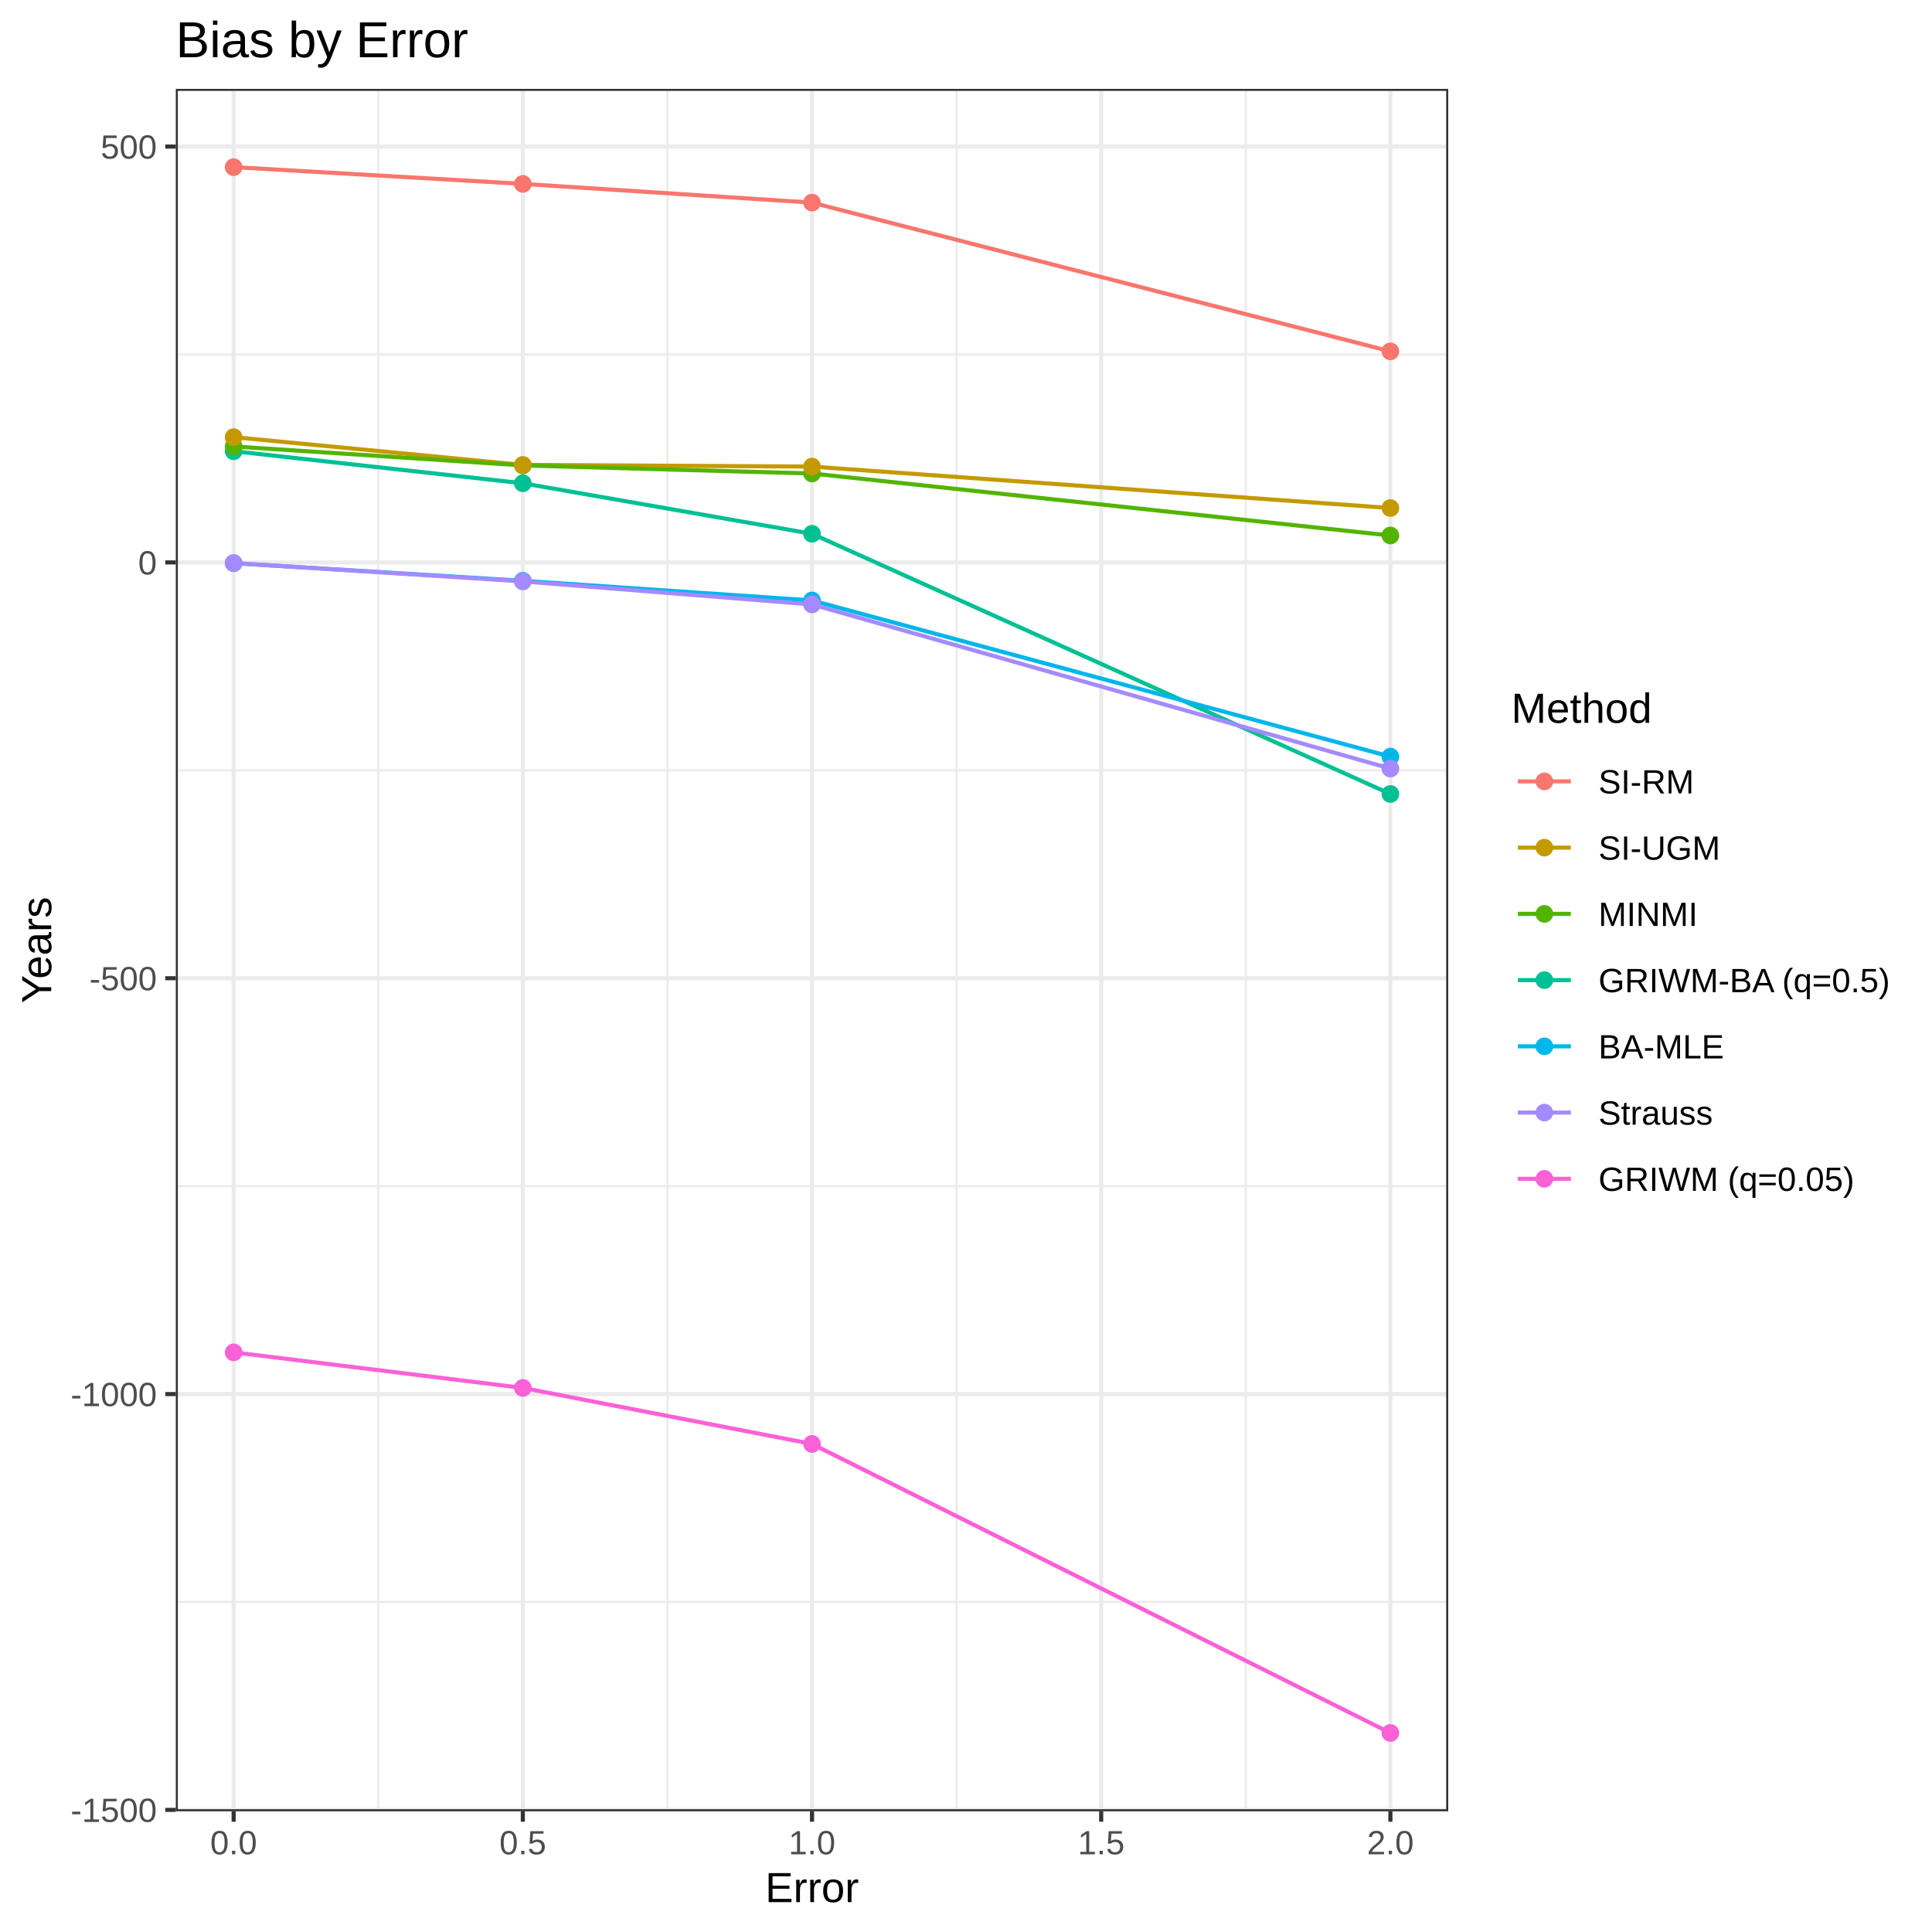
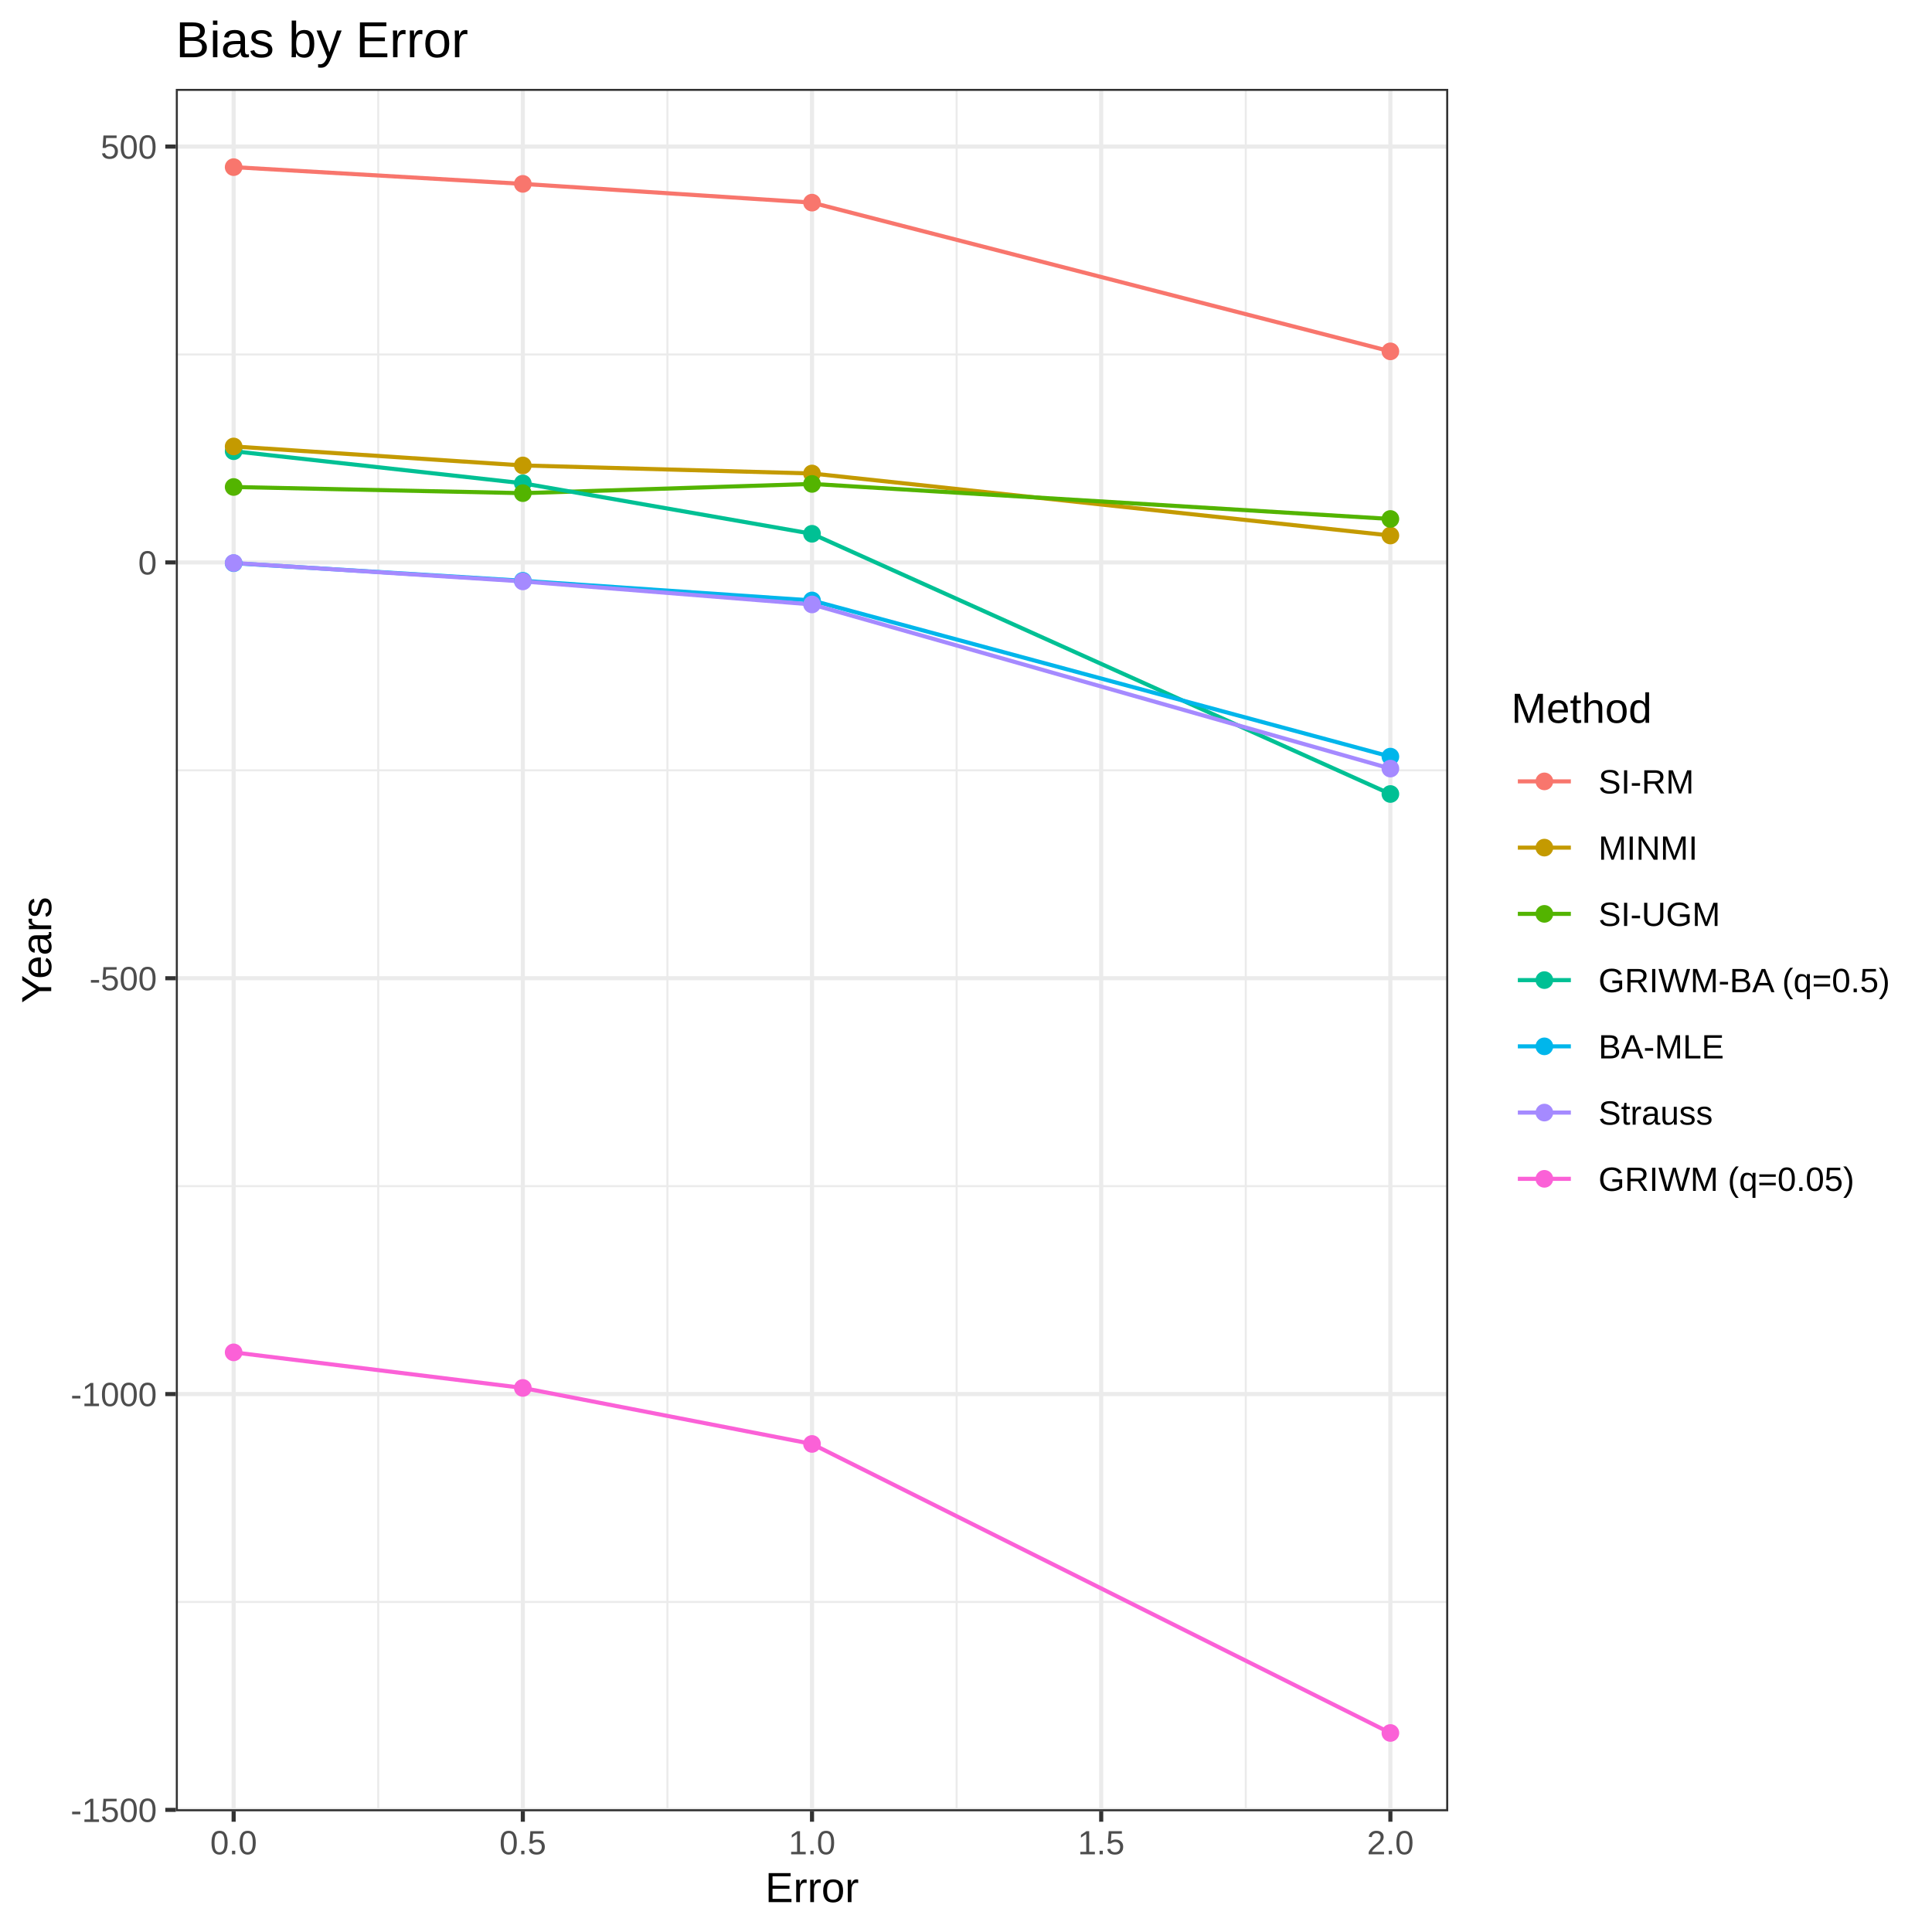
<svg xmlns="http://www.w3.org/2000/svg" class="svglite" width="504.00pt" height="504.00pt" viewBox="0 0 504.00 504.00">
  <defs>
    <style type="text/css">
    .svglite line, .svglite polyline, .svglite polygon, .svglite path, .svglite rect, .svglite circle {
      fill: none;
      stroke: #000000;
      stroke-linecap: round;
      stroke-linejoin: round;
      stroke-miterlimit: 10.00;
    }
    .svglite text {
      white-space: pre;
    }
  </style>
  </defs>
  <rect width="100%" height="100%" style="stroke: none; fill: #FFFFFF;" />
  <defs>
    <clipPath id="cpMC4wMHw1MDQuMDB8MC4wMHw1MDQuMDA=">
      <rect x="0.00" y="0.00" width="504.00" height="504.00" />
    </clipPath>
  </defs>
  <g clip-path="url(#cpMC4wMHw1MDQuMDB8MC4wMHw1MDQuMDA=)">
    <rect x="0.00" y="-0" width="504.00" height="504.00" style="stroke-width: 1.07; stroke: #FFFFFF; fill: #FFFFFF;" />
  </g>
  <defs>
    <clipPath id="cpNDUuODZ8Mzc3LjgwfDIzLjE4fDQ3Mi41MA==">
      <rect x="45.86" y="23.18" width="331.94" height="449.33" />
    </clipPath>
  </defs>
  <g clip-path="url(#cpNDUuODZ8Mzc3LjgwfDIzLjE4fDQ3Mi41MA==)">
    <rect x="45.86" y="23.18" width="331.94" height="449.33" style="stroke-width: 1.07; stroke: none; fill: #FFFFFF;" />
    <polyline points="45.86,417.90 377.80,417.90 " style="stroke-width: 0.53; stroke: #EBEBEB; stroke-linecap: butt;" />
    <polyline points="45.86,309.43 377.80,309.43 " style="stroke-width: 0.53; stroke: #EBEBEB; stroke-linecap: butt;" />
    <polyline points="45.86,200.95 377.80,200.95 " style="stroke-width: 0.53; stroke: #EBEBEB; stroke-linecap: butt;" />
    <polyline points="45.86,92.48 377.80,92.48 " style="stroke-width: 0.53; stroke: #EBEBEB; stroke-linecap: butt;" />
    <polyline points="98.67,472.50 98.67,23.18 " style="stroke-width: 0.53; stroke: #EBEBEB; stroke-linecap: butt;" />
    <polyline points="174.11,472.50 174.11,23.18 " style="stroke-width: 0.53; stroke: #EBEBEB; stroke-linecap: butt;" />
    <polyline points="249.55,472.50 249.55,23.18 " style="stroke-width: 0.53; stroke: #EBEBEB; stroke-linecap: butt;" />
    <polyline points="324.99,472.50 324.99,23.18 " style="stroke-width: 0.53; stroke: #EBEBEB; stroke-linecap: butt;" />
    <polyline points="45.86,472.14 377.80,472.14 " style="stroke-width: 1.07; stroke: #EBEBEB; stroke-linecap: butt;" />
    <polyline points="45.86,363.67 377.80,363.67 " style="stroke-width: 1.07; stroke: #EBEBEB; stroke-linecap: butt;" />
    <polyline points="45.86,255.19 377.80,255.19 " style="stroke-width: 1.07; stroke: #EBEBEB; stroke-linecap: butt;" />
    <polyline points="45.86,146.72 377.80,146.72 " style="stroke-width: 1.07; stroke: #EBEBEB; stroke-linecap: butt;" />
    <polyline points="45.86,38.24 377.80,38.24 " style="stroke-width: 1.07; stroke: #EBEBEB; stroke-linecap: butt;" />
    <polyline points="60.95,472.50 60.95,23.18 " style="stroke-width: 1.07; stroke: #EBEBEB; stroke-linecap: butt;" />
    <polyline points="136.39,472.50 136.39,23.18 " style="stroke-width: 1.07; stroke: #EBEBEB; stroke-linecap: butt;" />
    <polyline points="211.83,472.50 211.83,23.18 " style="stroke-width: 1.07; stroke: #EBEBEB; stroke-linecap: butt;" />
    <polyline points="287.27,472.50 287.27,23.18 " style="stroke-width: 1.07; stroke: #EBEBEB; stroke-linecap: butt;" />
    <polyline points="362.71,472.50 362.71,23.18 " style="stroke-width: 1.07; stroke: #EBEBEB; stroke-linecap: butt;" />
    <polyline points="60.95,43.60 136.39,47.97 211.83,52.86 362.71,91.66 " style="stroke-width: 1.07; stroke: #F8766D; stroke-linecap: butt;" />
-     <polyline points="60.95,114.04 136.39,121.28 211.83,121.72 362.71,132.53 " style="stroke-width: 1.07; stroke: #C49A00; stroke-linecap: butt;" />
-     <polyline points="60.95,116.47 136.39,121.42 211.83,123.52 362.71,139.70 " style="stroke-width: 1.07; stroke: #53B400; stroke-linecap: butt;" />
+     <polyline points="60.95,116.47 136.39,121.42 211.83,123.52 362.71,139.70 " style="stroke-width: 1.07; stroke: #C49A00; stroke-linecap: butt;" />
+     <polyline points="60.95,127.04 136.39,128.65 211.83,126.24 362.71,135.38 " style="stroke-width: 1.07; stroke: #53B400; stroke-linecap: butt;" />
    <polyline points="60.95,117.71 136.39,126.07 211.83,139.25 362.71,207.13 " style="stroke-width: 1.07; stroke: #00C094; stroke-linecap: butt;" />
    <polyline points="60.95,146.92 136.39,151.51 211.83,156.64 362.71,197.38 " style="stroke-width: 1.07; stroke: #00B6EB; stroke-linecap: butt;" />
    <polyline points="60.95,146.87 136.39,151.67 211.83,157.68 362.71,200.50 " style="stroke-width: 1.07; stroke: #A58AFF; stroke-linecap: butt;" />
    <polyline points="60.95,352.79 136.39,362.07 211.83,376.68 362.71,452.08 " style="stroke-width: 1.07; stroke: #FB61D7; stroke-linecap: butt;" />
    <circle cx="60.95" cy="146.92" r="1.95" style="stroke-width: 0.71; stroke: #00B6EB; fill: #00B6EB;" />
    <circle cx="60.95" cy="117.71" r="1.95" style="stroke-width: 0.71; stroke: #00C094; fill: #00C094;" />
    <circle cx="60.95" cy="352.79" r="1.95" style="stroke-width: 0.71; stroke: #FB61D7; fill: #FB61D7;" />
-     <circle cx="60.95" cy="116.47" r="1.95" style="stroke-width: 0.71; stroke: #53B400; fill: #53B400;" />
+     <circle cx="60.95" cy="116.47" r="1.95" style="stroke-width: 0.71; stroke: #C49A00; fill: #C49A00;" />
    <circle cx="60.95" cy="43.60" r="1.95" style="stroke-width: 0.71; stroke: #F8766D; fill: #F8766D;" />
-     <circle cx="60.95" cy="114.04" r="1.95" style="stroke-width: 0.71; stroke: #C49A00; fill: #C49A00;" />
+     <circle cx="60.95" cy="127.04" r="1.95" style="stroke-width: 0.71; stroke: #53B400; fill: #53B400;" />
    <circle cx="60.95" cy="146.87" r="1.95" style="stroke-width: 0.71; stroke: #A58AFF; fill: #A58AFF;" />
    <circle cx="136.39" cy="151.51" r="1.95" style="stroke-width: 0.71; stroke: #00B6EB; fill: #00B6EB;" />
    <circle cx="136.39" cy="126.07" r="1.95" style="stroke-width: 0.71; stroke: #00C094; fill: #00C094;" />
    <circle cx="136.39" cy="362.07" r="1.95" style="stroke-width: 0.71; stroke: #FB61D7; fill: #FB61D7;" />
-     <circle cx="136.39" cy="121.42" r="1.95" style="stroke-width: 0.71; stroke: #53B400; fill: #53B400;" />
+     <circle cx="136.39" cy="121.42" r="1.95" style="stroke-width: 0.71; stroke: #C49A00; fill: #C49A00;" />
    <circle cx="136.39" cy="47.97" r="1.95" style="stroke-width: 0.71; stroke: #F8766D; fill: #F8766D;" />
-     <circle cx="136.39" cy="121.28" r="1.95" style="stroke-width: 0.71; stroke: #C49A00; fill: #C49A00;" />
+     <circle cx="136.39" cy="128.65" r="1.95" style="stroke-width: 0.71; stroke: #53B400; fill: #53B400;" />
    <circle cx="136.39" cy="151.67" r="1.95" style="stroke-width: 0.71; stroke: #A58AFF; fill: #A58AFF;" />
    <circle cx="211.83" cy="156.64" r="1.95" style="stroke-width: 0.71; stroke: #00B6EB; fill: #00B6EB;" />
    <circle cx="211.83" cy="139.25" r="1.95" style="stroke-width: 0.71; stroke: #00C094; fill: #00C094;" />
    <circle cx="211.83" cy="376.68" r="1.95" style="stroke-width: 0.71; stroke: #FB61D7; fill: #FB61D7;" />
-     <circle cx="211.83" cy="123.52" r="1.95" style="stroke-width: 0.71; stroke: #53B400; fill: #53B400;" />
+     <circle cx="211.83" cy="123.52" r="1.95" style="stroke-width: 0.71; stroke: #C49A00; fill: #C49A00;" />
    <circle cx="211.83" cy="52.86" r="1.95" style="stroke-width: 0.71; stroke: #F8766D; fill: #F8766D;" />
-     <circle cx="211.83" cy="121.72" r="1.95" style="stroke-width: 0.71; stroke: #C49A00; fill: #C49A00;" />
+     <circle cx="211.83" cy="126.24" r="1.95" style="stroke-width: 0.71; stroke: #53B400; fill: #53B400;" />
    <circle cx="211.83" cy="157.68" r="1.95" style="stroke-width: 0.71; stroke: #A58AFF; fill: #A58AFF;" />
    <circle cx="362.71" cy="197.38" r="1.95" style="stroke-width: 0.71; stroke: #00B6EB; fill: #00B6EB;" />
    <circle cx="362.71" cy="207.13" r="1.95" style="stroke-width: 0.71; stroke: #00C094; fill: #00C094;" />
    <circle cx="362.71" cy="452.08" r="1.95" style="stroke-width: 0.71; stroke: #FB61D7; fill: #FB61D7;" />
-     <circle cx="362.71" cy="139.70" r="1.95" style="stroke-width: 0.71; stroke: #53B400; fill: #53B400;" />
+     <circle cx="362.71" cy="139.70" r="1.95" style="stroke-width: 0.71; stroke: #C49A00; fill: #C49A00;" />
    <circle cx="362.71" cy="91.66" r="1.95" style="stroke-width: 0.71; stroke: #F8766D; fill: #F8766D;" />
-     <circle cx="362.71" cy="132.53" r="1.95" style="stroke-width: 0.71; stroke: #C49A00; fill: #C49A00;" />
+     <circle cx="362.71" cy="135.38" r="1.95" style="stroke-width: 0.71; stroke: #53B400; fill: #53B400;" />
    <circle cx="362.71" cy="200.50" r="1.95" style="stroke-width: 0.71; stroke: #A58AFF; fill: #A58AFF;" />
    <rect x="45.86" y="23.18" width="331.94" height="449.33" style="stroke-width: 1.07; stroke: #333333;" />
  </g>
  <g clip-path="url(#cpMC4wMHw1MDQuMDB8MC4wMHw1MDQuMDA=)">
    <text x="40.93" y="475.29" text-anchor="end" style="font-size: 8.80px;fill: #4D4D4D; font-family: &quot;Arial&quot;;" textLength="22.51px" lengthAdjust="spacingAndGlyphs">-1500</text>
    <text x="40.93" y="366.82" text-anchor="end" style="font-size: 8.80px;fill: #4D4D4D; font-family: &quot;Arial&quot;;" textLength="22.51px" lengthAdjust="spacingAndGlyphs">-1000</text>
    <text x="40.93" y="258.34" text-anchor="end" style="font-size: 8.80px;fill: #4D4D4D; font-family: &quot;Arial&quot;;" textLength="17.62px" lengthAdjust="spacingAndGlyphs">-500</text>
    <text x="40.93" y="149.87" text-anchor="end" style="font-size: 8.80px;fill: #4D4D4D; font-family: &quot;Arial&quot;;" textLength="4.90px" lengthAdjust="spacingAndGlyphs">0</text>
    <text x="40.93" y="41.39" text-anchor="end" style="font-size: 8.80px;fill: #4D4D4D; font-family: &quot;Arial&quot;;" textLength="14.69px" lengthAdjust="spacingAndGlyphs">500</text>
    <polyline points="43.12,472.14 45.86,472.14 " style="stroke-width: 1.07; stroke: #333333; stroke-linecap: butt;" />
    <polyline points="43.12,363.67 45.86,363.67 " style="stroke-width: 1.07; stroke: #333333; stroke-linecap: butt;" />
    <polyline points="43.12,255.19 45.86,255.19 " style="stroke-width: 1.07; stroke: #333333; stroke-linecap: butt;" />
    <polyline points="43.12,146.72 45.86,146.72 " style="stroke-width: 1.07; stroke: #333333; stroke-linecap: butt;" />
    <polyline points="43.12,38.24 45.86,38.24 " style="stroke-width: 1.07; stroke: #333333; stroke-linecap: butt;" />
    <polyline points="60.95,475.24 60.95,472.50 " style="stroke-width: 1.07; stroke: #333333; stroke-linecap: butt;" />
    <polyline points="136.39,475.24 136.39,472.50 " style="stroke-width: 1.07; stroke: #333333; stroke-linecap: butt;" />
    <polyline points="211.83,475.24 211.83,472.50 " style="stroke-width: 1.07; stroke: #333333; stroke-linecap: butt;" />
    <polyline points="287.27,475.24 287.27,472.50 " style="stroke-width: 1.07; stroke: #333333; stroke-linecap: butt;" />
    <polyline points="362.71,475.24 362.71,472.50 " style="stroke-width: 1.07; stroke: #333333; stroke-linecap: butt;" />
    <text x="60.95" y="483.74" text-anchor="middle" style="font-size: 8.80px;fill: #4D4D4D; font-family: &quot;Arial&quot;;" textLength="12.24px" lengthAdjust="spacingAndGlyphs">0.0</text>
    <text x="136.39" y="483.74" text-anchor="middle" style="font-size: 8.80px;fill: #4D4D4D; font-family: &quot;Arial&quot;;" textLength="12.24px" lengthAdjust="spacingAndGlyphs">0.5</text>
    <text x="211.83" y="483.74" text-anchor="middle" style="font-size: 8.80px;fill: #4D4D4D; font-family: &quot;Arial&quot;;" textLength="12.24px" lengthAdjust="spacingAndGlyphs">1.0</text>
    <text x="287.27" y="483.74" text-anchor="middle" style="font-size: 8.80px;fill: #4D4D4D; font-family: &quot;Arial&quot;;" textLength="12.24px" lengthAdjust="spacingAndGlyphs">1.5</text>
    <text x="362.71" y="483.74" text-anchor="middle" style="font-size: 8.80px;fill: #4D4D4D; font-family: &quot;Arial&quot;;" textLength="12.24px" lengthAdjust="spacingAndGlyphs">2.0</text>
    <text x="211.83" y="496.20" text-anchor="middle" style="font-size: 11.00px; font-family: &quot;Arial&quot;;" textLength="24.45px" lengthAdjust="spacingAndGlyphs">Error</text>
    <text transform="translate(13.36,247.84) rotate(-90)" text-anchor="middle" style="font-size: 11.00px; font-family: &quot;Arial&quot;;" textLength="27.73px" lengthAdjust="spacingAndGlyphs">Years</text>
    <rect x="388.76" y="174.04" width="109.76" height="147.59" style="stroke-width: 1.07; stroke: none; fill: #FFFFFF;" />
    <text x="394.24" y="188.56" style="font-size: 11.00px; font-family: &quot;Arial&quot;;" textLength="36.71px" lengthAdjust="spacingAndGlyphs">Method</text>
    <rect x="394.24" y="195.20" width="17.28" height="17.28" style="stroke-width: 1.07; stroke: none; fill: #FFFFFF;" />
    <line x1="395.96" y1="203.84" x2="409.79" y2="203.84" style="stroke-width: 1.07; stroke: #F8766D; stroke-linecap: butt;" />
    <circle cx="402.88" cy="203.84" r="1.95" style="stroke-width: 0.71; stroke: #F8766D; fill: #F8766D;" />
    <rect x="394.24" y="212.48" width="17.28" height="17.28" style="stroke-width: 1.07; stroke: none; fill: #FFFFFF;" />
    <line x1="395.96" y1="221.12" x2="409.79" y2="221.12" style="stroke-width: 1.07; stroke: #C49A00; stroke-linecap: butt;" />
    <circle cx="402.88" cy="221.12" r="1.95" style="stroke-width: 0.71; stroke: #C49A00; fill: #C49A00;" />
    <rect x="394.24" y="229.76" width="17.28" height="17.28" style="stroke-width: 1.07; stroke: none; fill: #FFFFFF;" />
    <line x1="395.96" y1="238.40" x2="409.79" y2="238.40" style="stroke-width: 1.07; stroke: #53B400; stroke-linecap: butt;" />
    <circle cx="402.88" cy="238.40" r="1.95" style="stroke-width: 0.71; stroke: #53B400; fill: #53B400;" />
    <rect x="394.24" y="247.04" width="17.28" height="17.28" style="stroke-width: 1.07; stroke: none; fill: #FFFFFF;" />
    <line x1="395.96" y1="255.68" x2="409.79" y2="255.68" style="stroke-width: 1.07; stroke: #00C094; stroke-linecap: butt;" />
    <circle cx="402.88" cy="255.68" r="1.95" style="stroke-width: 0.71; stroke: #00C094; fill: #00C094;" />
    <rect x="394.24" y="264.32" width="17.28" height="17.28" style="stroke-width: 1.07; stroke: none; fill: #FFFFFF;" />
    <line x1="395.96" y1="272.96" x2="409.79" y2="272.96" style="stroke-width: 1.07; stroke: #00B6EB; stroke-linecap: butt;" />
    <circle cx="402.88" cy="272.96" r="1.95" style="stroke-width: 0.71; stroke: #00B6EB; fill: #00B6EB;" />
    <rect x="394.24" y="281.60" width="17.28" height="17.28" style="stroke-width: 1.07; stroke: none; fill: #FFFFFF;" />
    <line x1="395.96" y1="290.24" x2="409.79" y2="290.24" style="stroke-width: 1.07; stroke: #A58AFF; stroke-linecap: butt;" />
    <circle cx="402.88" cy="290.24" r="1.95" style="stroke-width: 0.71; stroke: #A58AFF; fill: #A58AFF;" />
    <rect x="394.24" y="298.88" width="17.28" height="17.28" style="stroke-width: 1.07; stroke: none; fill: #FFFFFF;" />
    <line x1="395.96" y1="307.52" x2="409.79" y2="307.52" style="stroke-width: 1.07; stroke: #FB61D7; stroke-linecap: butt;" />
    <circle cx="402.88" cy="307.52" r="1.95" style="stroke-width: 0.71; stroke: #FB61D7; fill: #FB61D7;" />
    <text x="416.99" y="206.99" style="font-size: 8.80px; font-family: &quot;Arial&quot;;" textLength="24.93px" lengthAdjust="spacingAndGlyphs">SI-RM</text>
-     <text x="416.99" y="224.27" style="font-size: 8.80px; font-family: &quot;Arial&quot;;" textLength="31.77px" lengthAdjust="spacingAndGlyphs">SI-UGM</text>
-     <text x="416.99" y="241.55" style="font-size: 8.80px; font-family: &quot;Arial&quot;;" textLength="25.91px" lengthAdjust="spacingAndGlyphs">MINMI</text>
+     <text x="416.99" y="224.27" style="font-size: 8.80px; font-family: &quot;Arial&quot;;" textLength="25.91px" lengthAdjust="spacingAndGlyphs">MINMI</text>
+     <text x="416.99" y="241.55" style="font-size: 8.80px; font-family: &quot;Arial&quot;;" textLength="31.77px" lengthAdjust="spacingAndGlyphs">SI-UGM</text>
    <text x="416.99" y="258.83" style="font-size: 8.80px; font-family: &quot;Arial&quot;;" textLength="76.05px" lengthAdjust="spacingAndGlyphs">GRIWM-BA (q=0.5)</text>
    <text x="416.99" y="276.11" style="font-size: 8.80px; font-family: &quot;Arial&quot;;" textLength="32.76px" lengthAdjust="spacingAndGlyphs">BA-MLE</text>
    <text x="416.99" y="293.39" style="font-size: 8.80px; font-family: &quot;Arial&quot;;" textLength="29.84px" lengthAdjust="spacingAndGlyphs">Strauss</text>
    <text x="416.99" y="310.67" style="font-size: 8.80px; font-family: &quot;Arial&quot;;" textLength="66.76px" lengthAdjust="spacingAndGlyphs">GRIWM (q=0.05)</text>
    <text x="45.86" y="14.93" style="font-size: 13.20px; font-family: &quot;Arial&quot;;" textLength="76.23px" lengthAdjust="spacingAndGlyphs">Bias by Error</text>
  </g>
</svg>
